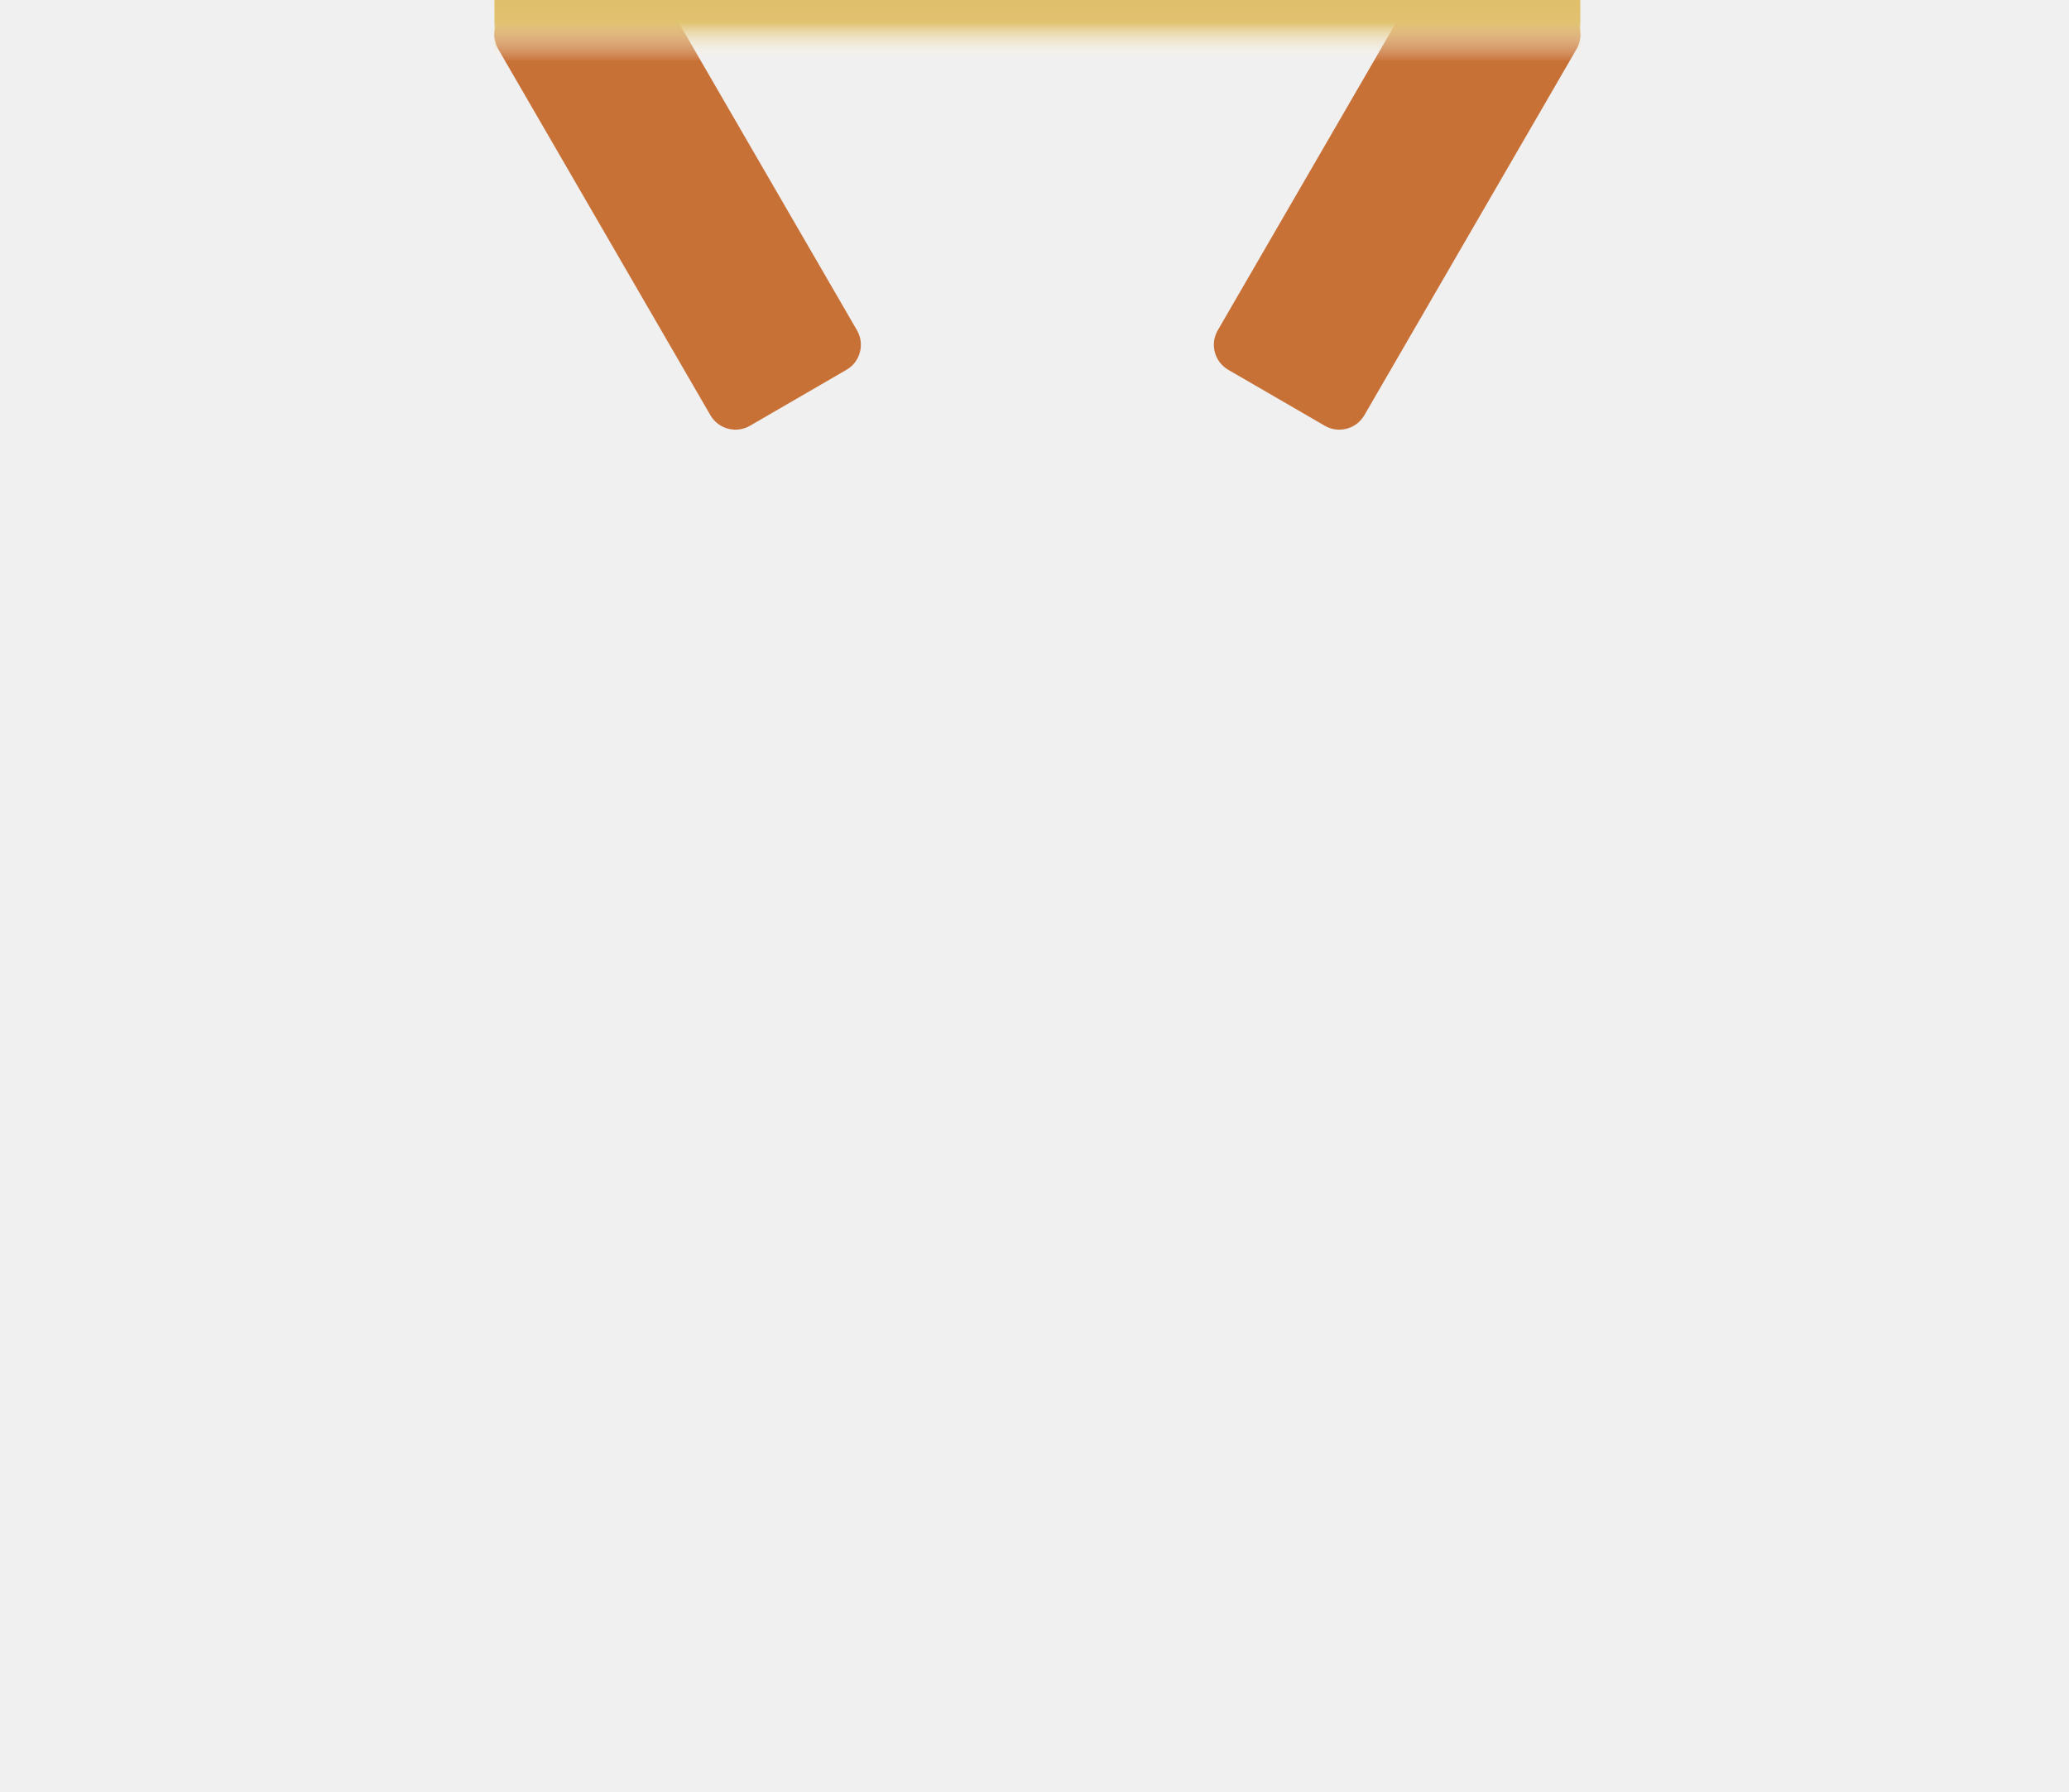
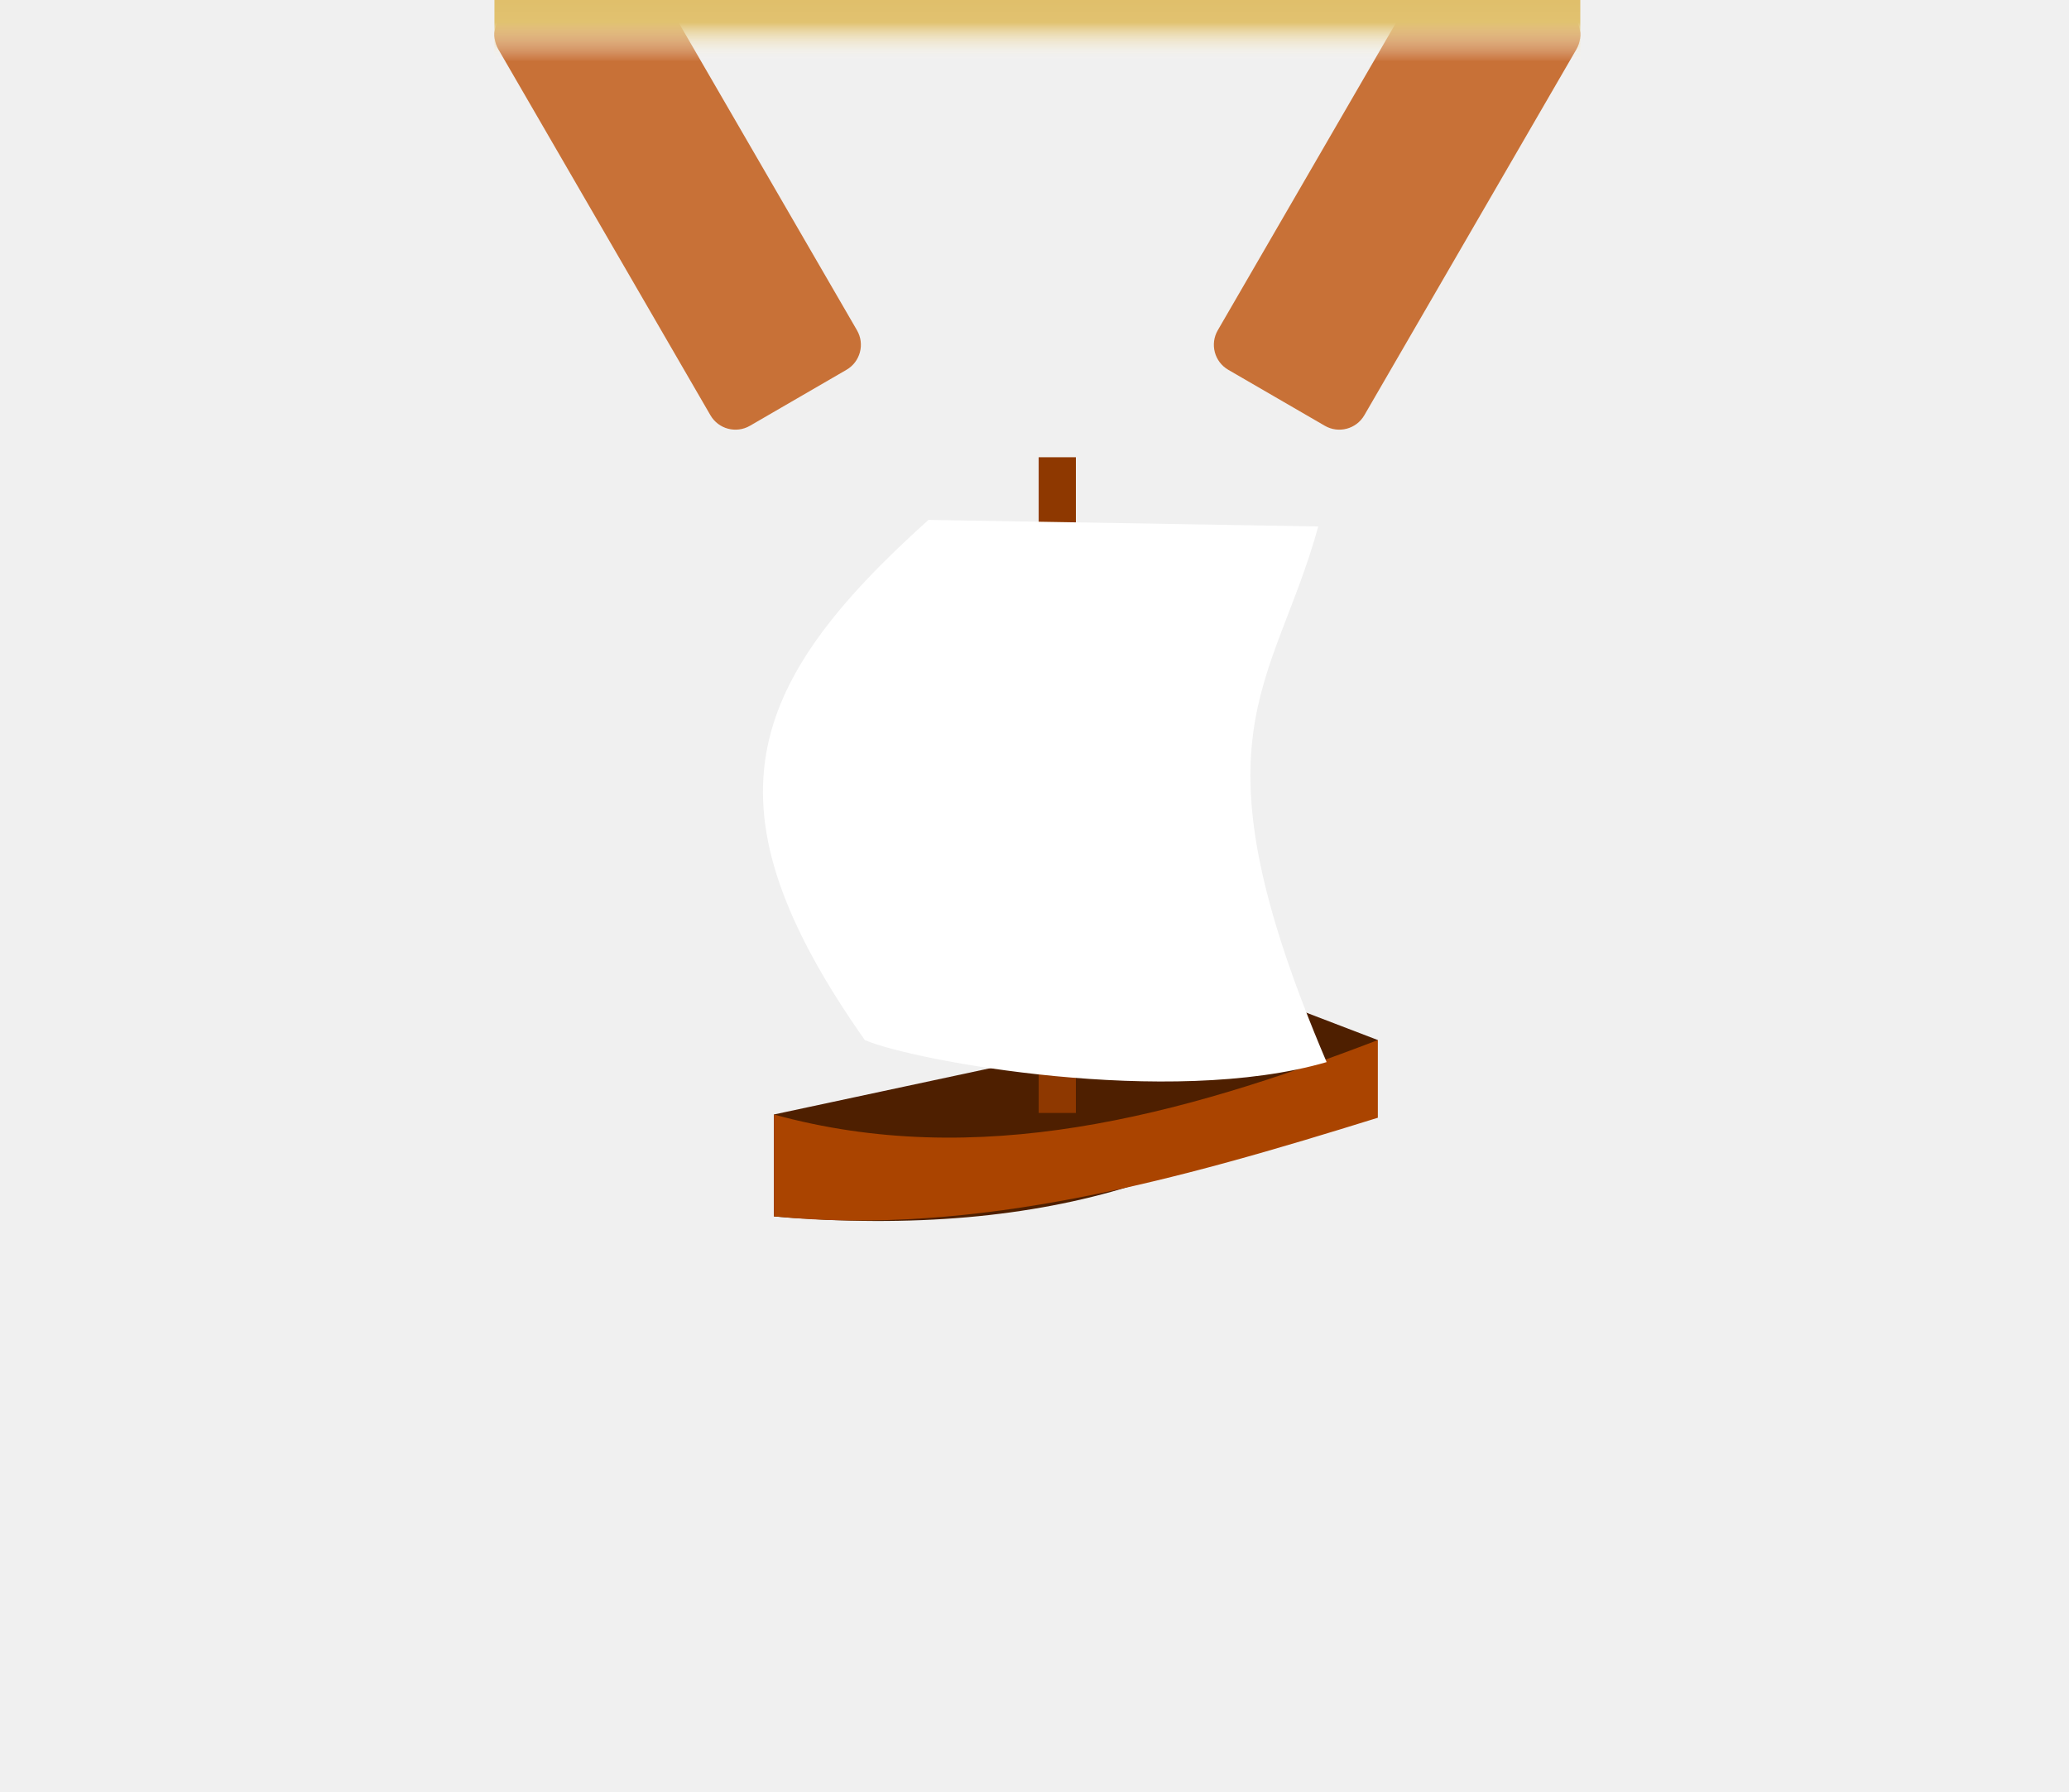
<svg xmlns="http://www.w3.org/2000/svg" xmlns:xlink="http://www.w3.org/1999/xlink" width="200" height="173.2" viewBox="0 0 200 173.2" version="1.1" id="svg1">
  <defs id="defs1">
    <linearGradient id="linearGradient11">
      <stop style="stop-color:#ffffff;stop-opacity:0;" offset="0" id="stop9" />
      <stop style="stop-color:#e1c270;stop-opacity:1;" offset="0.383" id="stop10" />
      <stop style="stop-color:#deb961;stop-opacity:1;" offset="1" id="stop11" />
    </linearGradient>
    <linearGradient id="linearGradient6">
      <stop style="stop-color:#ffffff;stop-opacity:0;" offset="0" id="stop6" />
      <stop style="stop-color:#e1c700;stop-opacity:1;" offset="0.544" id="stop8" />
      <stop style="stop-color:#deb961;stop-opacity:1;" offset="1" id="stop7" />
    </linearGradient>
    <linearGradient id="linearGradient5">
      <stop style="stop-color:#dfa887;stop-opacity:0;" offset="0" id="stop2" />
      <stop style="stop-color:#a3712d;stop-opacity:0;" offset="0.889" id="stop3" />
      <stop style="stop-color:#c88b37;stop-opacity:1;" offset="0.984" id="stop4" />
      <stop style="stop-color:#c7643b;stop-opacity:1;" offset="1" id="stop5" />
    </linearGradient>
    <linearGradient id="linearGradient15">
      <stop style="stop-color:#dfa887;stop-opacity:0;" offset="0" id="stop15" />
      <stop style="stop-color:#a3712d;stop-opacity:0;" offset="0.889" id="stop17" />
      <stop style="stop-color:#a3712d;stop-opacity:1;" offset="0.984" id="stop18" />
      <stop style="stop-color:#a3712d;stop-opacity:1;" offset="1" id="stop16" />
    </linearGradient>
    <radialGradient xlink:href="#linearGradient5" id="radialGradient16" cx="26.458" cy="22.784" fx="26.458" fy="22.784" r="26.458" gradientTransform="matrix(0.8943959,0.00499208,-0.00505713,0.9060491,2.909331,2.008512)" gradientUnits="userSpaceOnUse" />
    <radialGradient xlink:href="#linearGradient15" id="radialGradient2" cx="26.623" cy="22.754" fx="26.623" fy="22.754" r="26.293" gradientTransform="matrix(3.133997,0,0,3.286726,17.18625,11.63194)" gradientUnits="userSpaceOnUse" />
    <linearGradient xlink:href="#linearGradient6" id="linearGradient7" x1="17.174" y1="43.504" x2="17.174" y2="45.502" gradientUnits="userSpaceOnUse" gradientTransform="matrix(3.779528,0,0,3.797927,-5.1820865e-6,0.1254138)" />
    <linearGradient xlink:href="#linearGradient11" id="linearGradient8" gradientTransform="scale(2.236068,0.4472136)" x1="-5.59" y1="13.416" x2="-5.59" y2="-8.944" gradientUnits="userSpaceOnUse" />
  </defs>
  <g id="layer1">
    <g id="content" transform="translate(100, 86.1)">
      <rect style="fill:#c87137;stroke-width:6;stroke-linecap:round" id="rect2" width="16.375" height="46.464" x="-4.05" y="-99.146" ry="2.795" transform="rotate(-30.09986)" />
      <rect style="fill:#c87137;stroke-width:6;stroke-linecap:round" id="use12" width="16.375" height="46.464" x="-4.531" y="-99.425" ry="2.795" transform="matrix(-0.8651526,-0.5015087,-0.5015087,0.8651526,0,0)" />
      <rect style="fill:url(#linearGradient8)" id="rect5" width="104.963" height="9.875" x="-52.204" y="-4" ry="0" transform="translate(0,-86.1)" />
+       <g id="g4" transform="matrix(0.6948189,0,0,0.6948189,-0.0840336,-9.999149)">
+         <path id="rect6" style="fill:#4e1f00;stroke-width:2.061;stroke-linecap:round" d="m -36.132,45.504 71.255,-15.243 12.765,4.888 C 29.325,53.381 2.639,62.965 -36.132,59.68 Z" />
+         <rect style="fill:#8e3800;fill-opacity:1;stroke-width:2.878;stroke-linecap:round" id="rect7" width="5.177" height="91.21" x="0.701" y="-45.921" />
+         <path id="rect4" style="fill:#aa4400;stroke-width:1.432;stroke-linecap:round" d="M -36.132,45.504 C -7.837,53.296 20.126,45.811 47.888,35.15 V 45.955 C 20.245,54.556 -7.814,62.461 -36.132,59.68 Z" />
+         <path id="rect3" style="fill:#ffffff;stroke-width:2;stroke-linecap:round" d="m -14.629,-37.207 54.229,0.915 c -6.294,22.724 -18.232,29.021 1.163,74.508 -21.836,6.374 -57.534,-0.16 -64.252,-3.066 -22.819,-32.434 -16.785,-49.324 8.859,-72.356 z" />
+       </g>
    </g>
  </g>
</svg>
